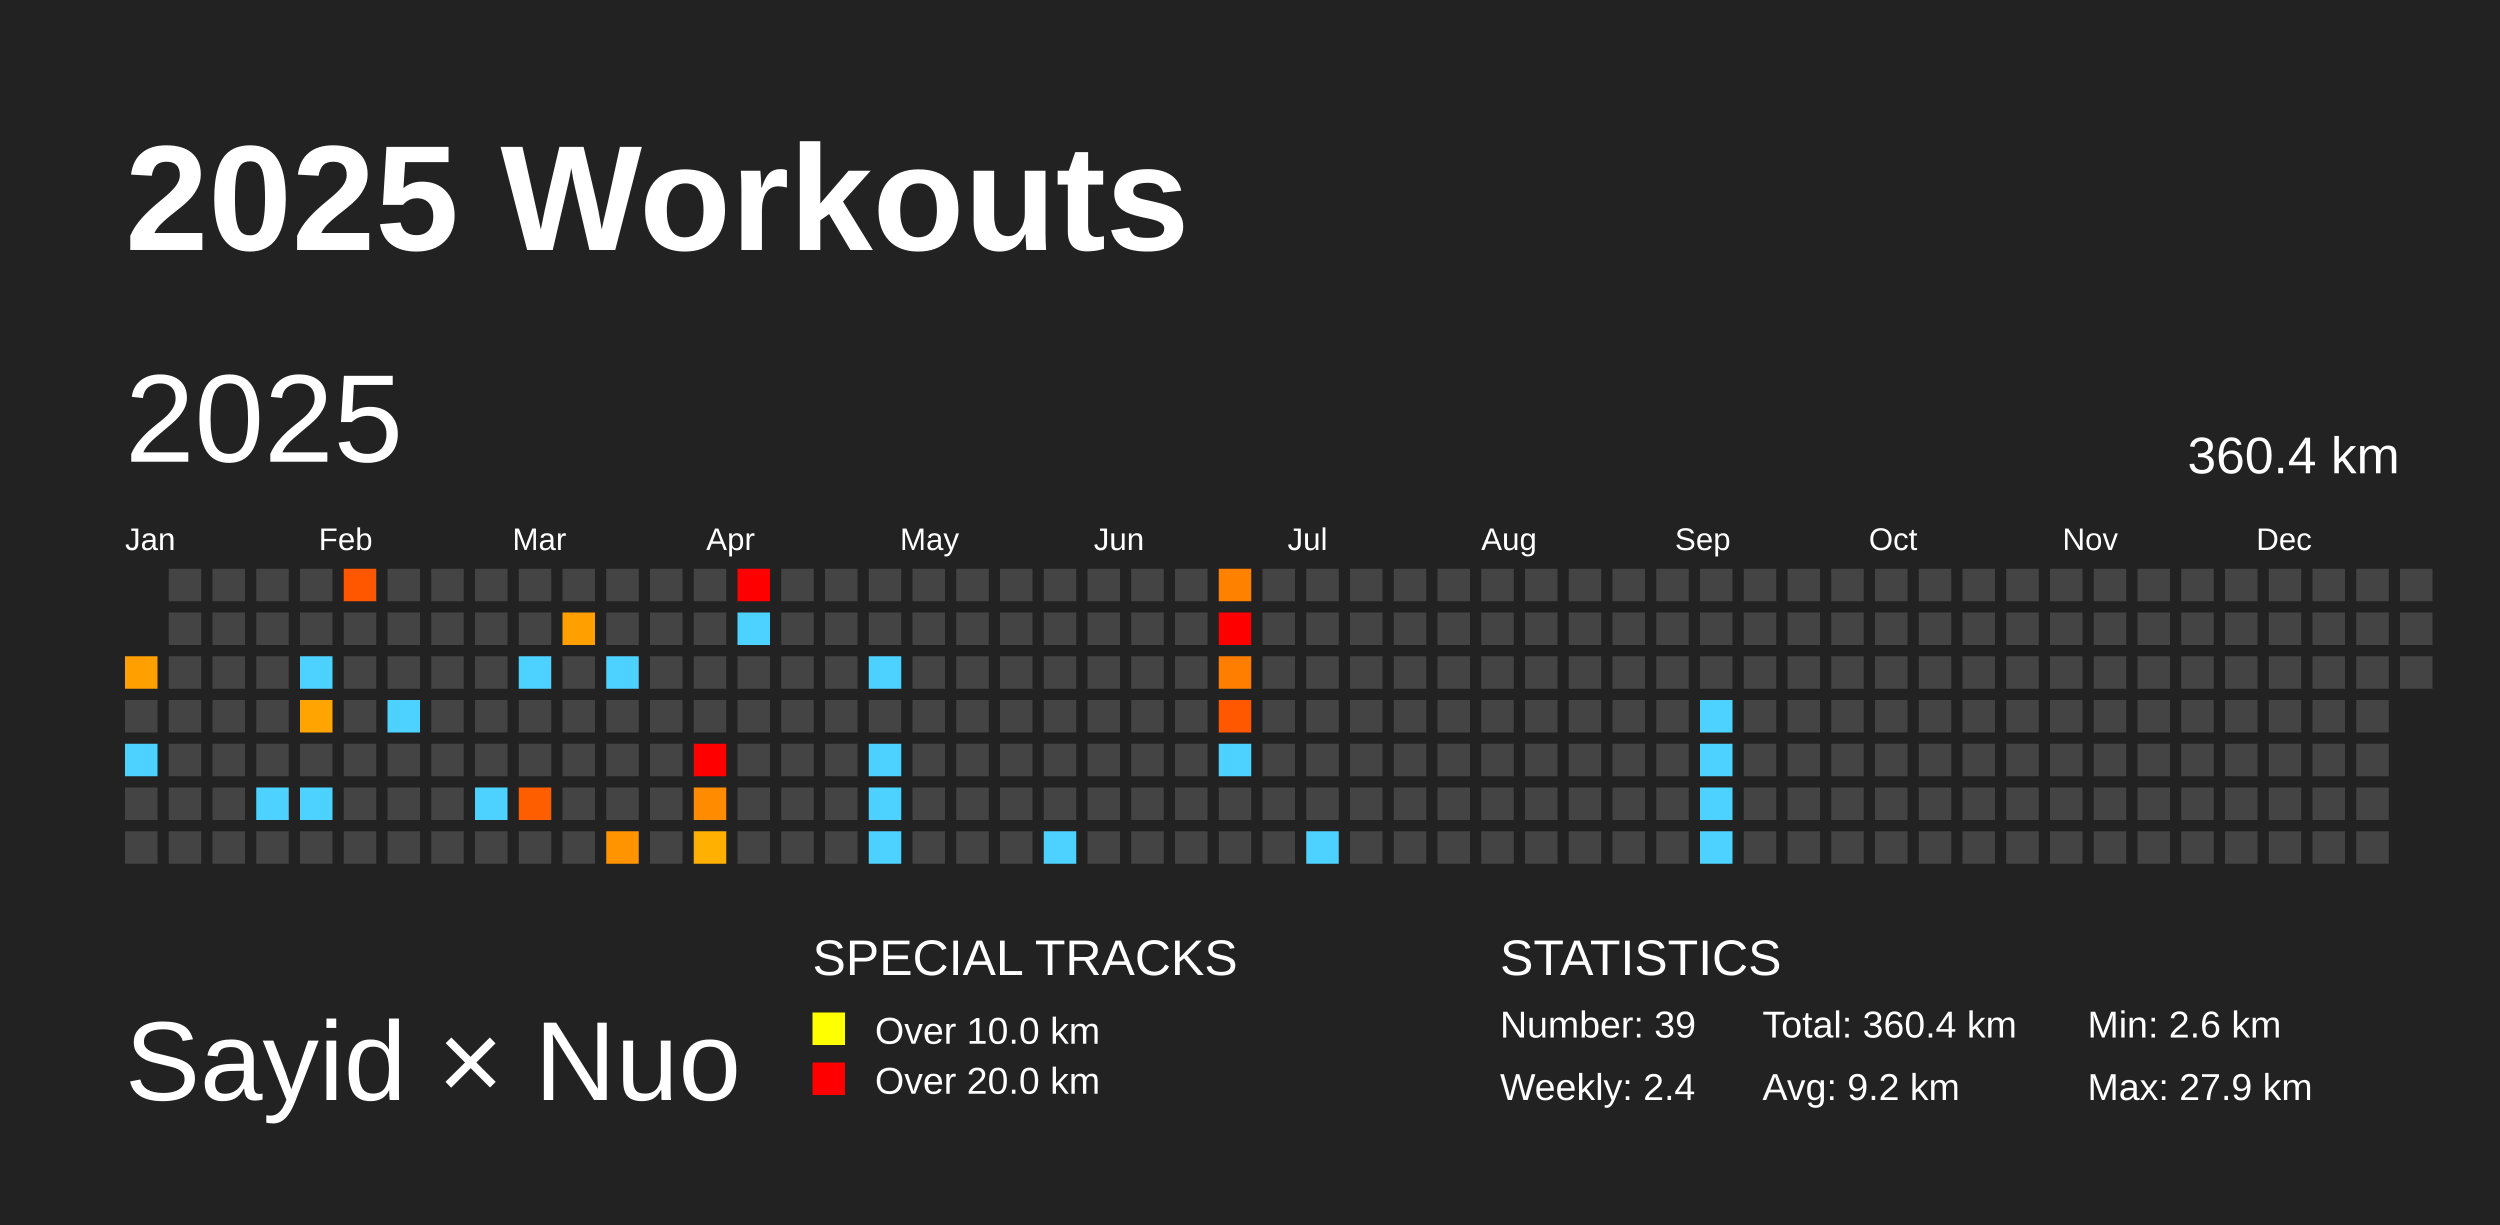
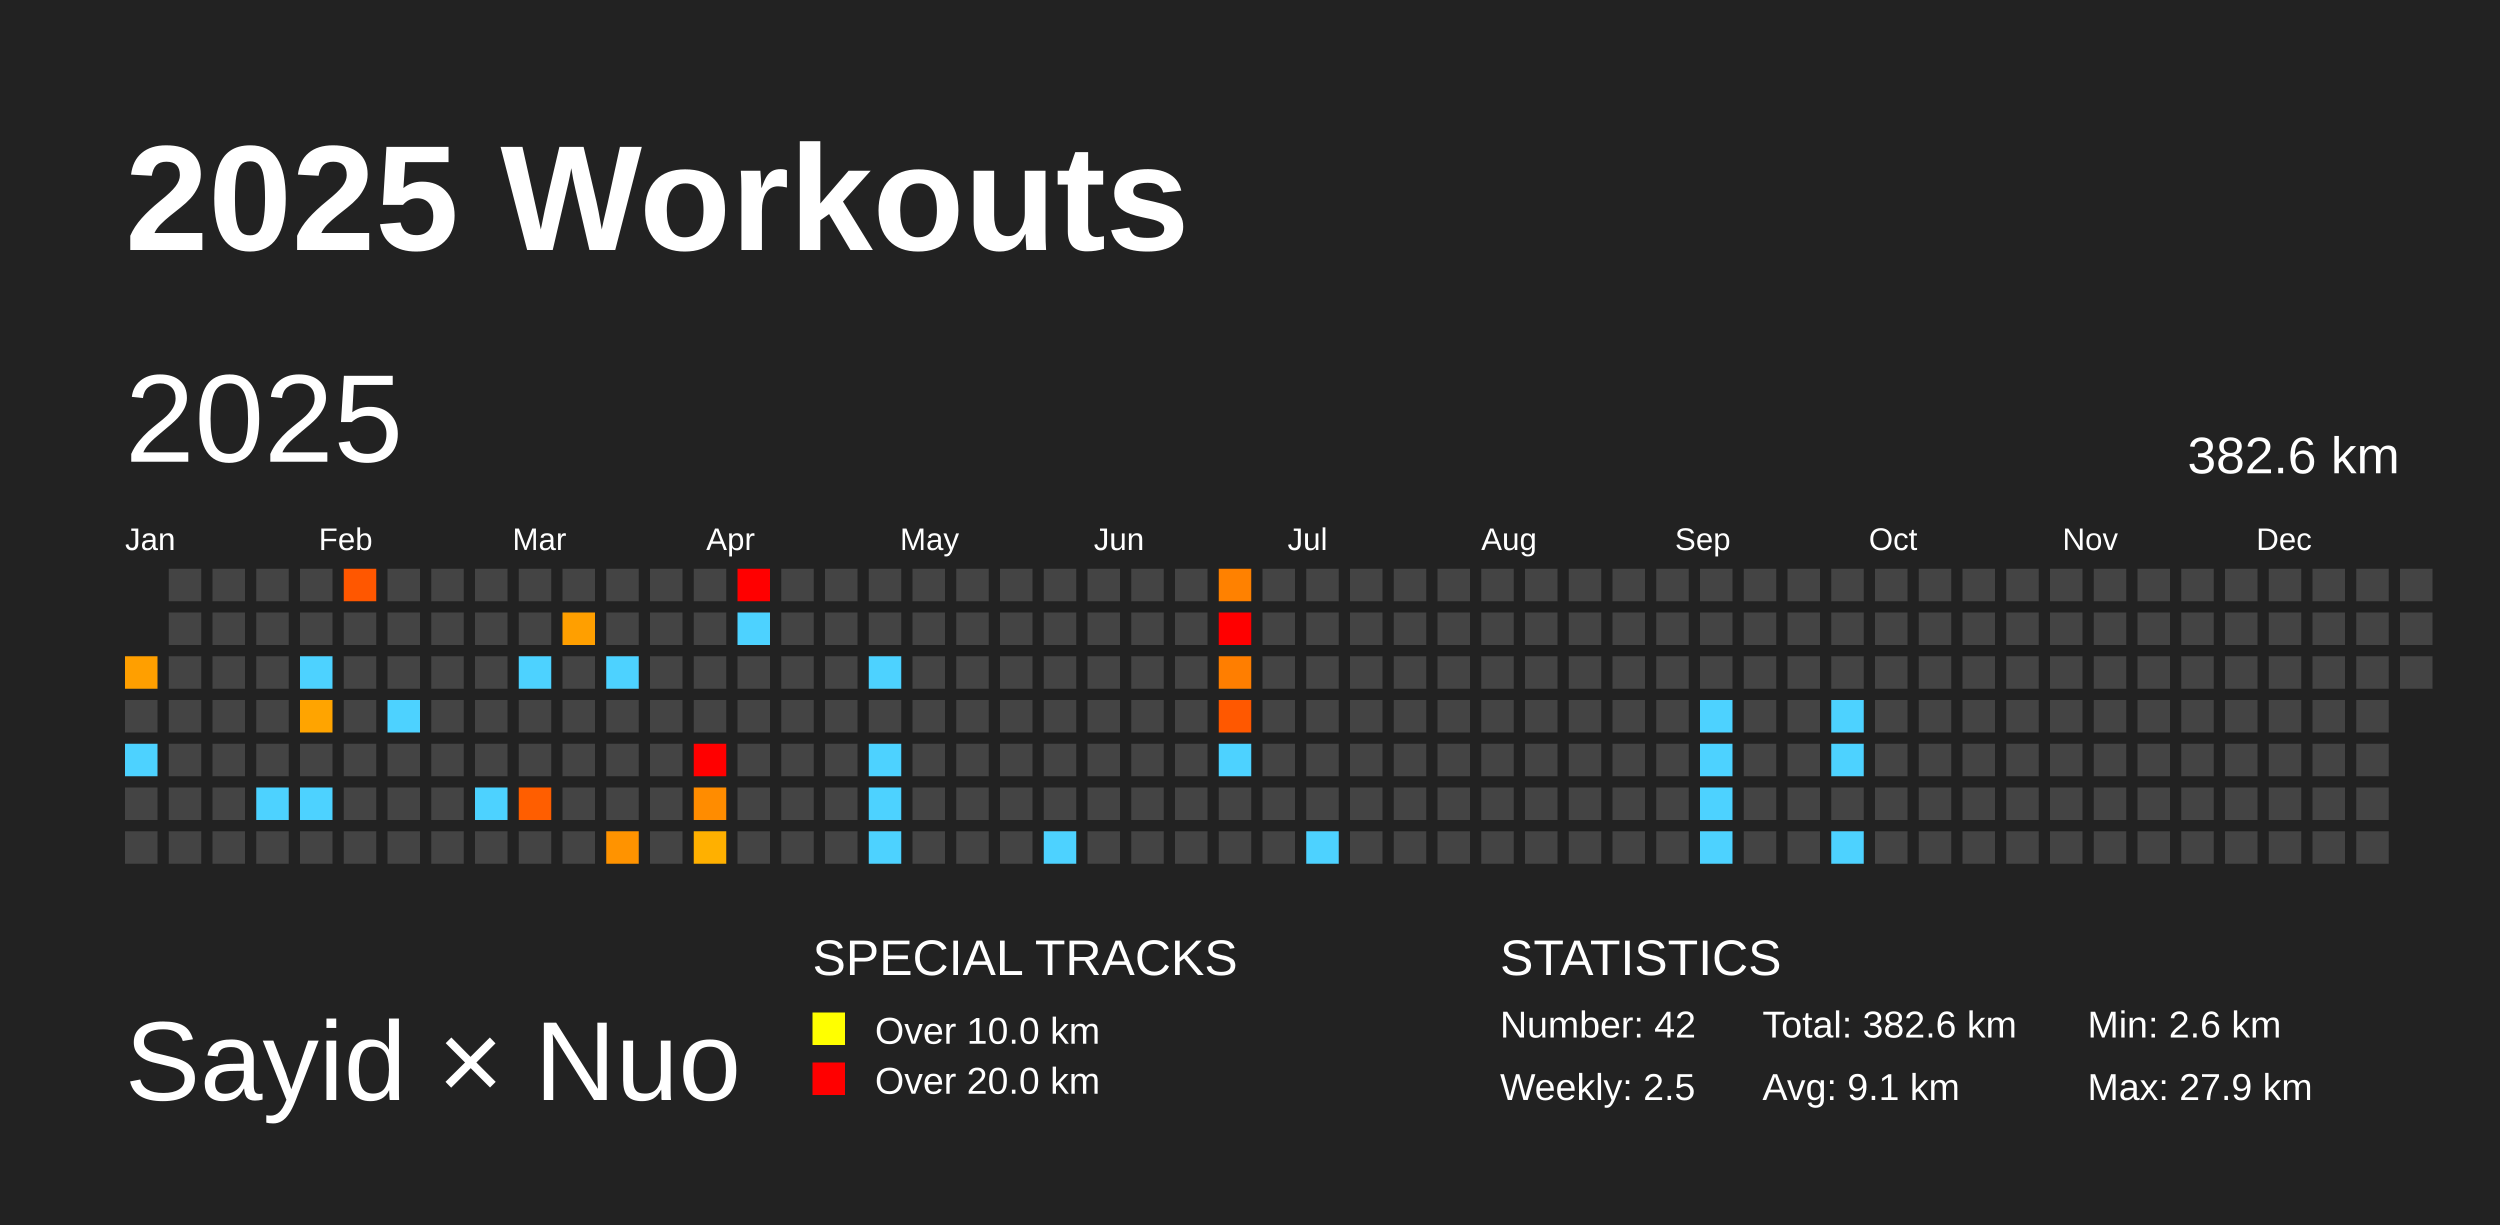
<svg xmlns="http://www.w3.org/2000/svg" baseProfile="full" height="98mm" version="1.1" viewBox="0,0,200,98" width="200mm">
  <defs />
  <rect fill="#222222" height="98" width="200" x="0" y="0" />
  <text fill="#FFFFFF" style="font-size:12px; font-family:Arial; font-weight:bold;" x="10" y="20">2025 Workouts</text>
  <text fill="#FFFFFF" style="font-size:9px; font-family:Arial" x="10" y="88">Sayid × Nuo</text>
  <text fill="#FFFFFF" style="font-size:4px; font-family:Arial" x="65" y="78">SPECIAL TRACKS</text>
  <rect fill="yellow" height="2.6" width="2.6" x="65" y="81" />
  <text fill="#FFFFFF" style="font-size:3px; font-family:Arial" x="70" y="83.5">Over 10.0 km</text>
  <rect fill="red" height="2.6" width="2.6" x="65" y="85" />
  <text fill="#FFFFFF" style="font-size:3px; font-family:Arial" x="70" y="87.5">Over 20.0 km</text>
  <text fill="#FFFFFF" style="font-size:4px; font-family:Arial" x="120" y="78">STATISTICS</text>
-   <text fill="#FFFFFF" style="font-size:3px; font-family:Arial" x="120" y="83">Number: 39</text>
-   <text fill="#FFFFFF" style="font-size:3px; font-family:Arial" x="120" y="88">Weekly: 2.4</text>
-   <text fill="#FFFFFF" style="font-size:3px; font-family:Arial" x="141" y="83">Total: 360.4 km</text>
-   <text fill="#FFFFFF" style="font-size:3px; font-family:Arial" x="141" y="88">Avg: 9.2 km</text>
+   <text fill="#FFFFFF" style="font-size:3px; font-family:Arial" x="120" y="83">Number: 42</text>
+   <text fill="#FFFFFF" style="font-size:3px; font-family:Arial" x="120" y="88">Weekly: 2.5</text>
+   <text fill="#FFFFFF" style="font-size:3px; font-family:Arial" x="141" y="83">Total: 382.6 km</text>
+   <text fill="#FFFFFF" style="font-size:3px; font-family:Arial" x="141" y="88">Avg: 9.1 km</text>
  <text fill="#FFFFFF" style="font-size:3px; font-family:Arial" x="167" y="83">Min: 2.6 km</text>
  <text fill="#FFFFFF" style="font-size:3px; font-family:Arial" x="167" y="88">Max: 27.9 km</text>
  <text dominant-baseline="hanging" fill="#FFFFFF" style="font-size:10.0px; font-family:Arial;" x="10" y="30">2025</text>
-   <text dominant-baseline="hanging" fill="#FFFFFF" style="font-size:4.125px; font-family:Arial;" x="175" y="35">360.4 km</text>
+   <text dominant-baseline="hanging" fill="#FFFFFF" style="font-size:4.125px; font-family:Arial;" x="175" y="35">382.6 km</text>
  <text fill="#FFFFFF" style="font-size:2.5px; font-family:Arial" x="10.0" y="44">Jan</text>
  <text fill="#FFFFFF" style="font-size:2.5px; font-family:Arial" x="25.5" y="44">Feb</text>
  <text fill="#FFFFFF" style="font-size:2.5px; font-family:Arial" x="41.0" y="44">Mar</text>
  <text fill="#FFFFFF" style="font-size:2.5px; font-family:Arial" x="56.5" y="44">Apr</text>
  <text fill="#FFFFFF" style="font-size:2.5px; font-family:Arial" x="72.0" y="44">May</text>
  <text fill="#FFFFFF" style="font-size:2.5px; font-family:Arial" x="87.5" y="44">Jun</text>
  <text fill="#FFFFFF" style="font-size:2.5px; font-family:Arial" x="103.0" y="44">Jul</text>
  <text fill="#FFFFFF" style="font-size:2.5px; font-family:Arial" x="118.5" y="44">Aug</text>
  <text fill="#FFFFFF" style="font-size:2.5px; font-family:Arial" x="134.0" y="44">Sep</text>
  <text fill="#FFFFFF" style="font-size:2.5px; font-family:Arial" x="149.5" y="44">Oct</text>
  <text fill="#FFFFFF" style="font-size:2.5px; font-family:Arial" x="165.0" y="44">Nov</text>
  <text fill="#FFFFFF" style="font-size:2.5px; font-family:Arial" x="180.5" y="44">Dec</text>
  <rect fill="#ff9f00" height="2.6" width="2.6" x="10.0" y="52.5" />
  <rect fill="#444444" height="2.6" width="2.6" x="10.0" y="56.0" />
  <rect fill="#4dd2ff" height="2.6" width="2.6" x="10.0" y="59.5" />
  <rect fill="#444444" height="2.6" width="2.6" x="10.0" y="63.0" />
  <rect fill="#444444" height="2.6" width="2.6" x="10.0" y="66.5" />
  <rect fill="#444444" height="2.6" width="2.6" x="13.5" y="45.5" />
  <rect fill="#444444" height="2.6" width="2.6" x="13.5" y="49.0" />
  <rect fill="#444444" height="2.6" width="2.6" x="13.5" y="52.5" />
  <rect fill="#444444" height="2.6" width="2.6" x="13.5" y="56.0" />
  <rect fill="#444444" height="2.6" width="2.6" x="13.5" y="59.5" />
  <rect fill="#444444" height="2.6" width="2.6" x="13.5" y="63.0" />
  <rect fill="#444444" height="2.6" width="2.6" x="13.5" y="66.5" />
  <rect fill="#444444" height="2.6" width="2.6" x="17.0" y="45.5" />
  <rect fill="#444444" height="2.6" width="2.6" x="17.0" y="49.0" />
  <rect fill="#444444" height="2.6" width="2.6" x="17.0" y="52.5" />
  <rect fill="#444444" height="2.6" width="2.6" x="17.0" y="56.0" />
  <rect fill="#444444" height="2.6" width="2.6" x="17.0" y="59.5" />
  <rect fill="#444444" height="2.6" width="2.6" x="17.0" y="63.0" />
  <rect fill="#444444" height="2.6" width="2.6" x="17.0" y="66.5" />
  <rect fill="#444444" height="2.6" width="2.6" x="20.5" y="45.5" />
  <rect fill="#444444" height="2.6" width="2.6" x="20.5" y="49.0" />
  <rect fill="#444444" height="2.6" width="2.6" x="20.5" y="52.5" />
  <rect fill="#444444" height="2.6" width="2.6" x="20.5" y="56.0" />
  <rect fill="#444444" height="2.6" width="2.6" x="20.5" y="59.5" />
  <rect fill="#4dd2ff" height="2.6" width="2.6" x="20.5" y="63.0" />
  <rect fill="#444444" height="2.6" width="2.6" x="20.5" y="66.5" />
  <rect fill="#444444" height="2.6" width="2.6" x="24.0" y="45.5" />
  <rect fill="#444444" height="2.6" width="2.6" x="24.0" y="49.0" />
  <rect fill="#4dd2ff" height="2.6" width="2.6" x="24.0" y="52.5" />
  <rect fill="#ffa400" height="2.6" width="2.6" x="24.0" y="56.0" />
  <rect fill="#444444" height="2.6" width="2.6" x="24.0" y="59.5" />
  <rect fill="#4dd2ff" height="2.6" width="2.6" x="24.0" y="63.0" />
  <rect fill="#444444" height="2.6" width="2.6" x="24.0" y="66.5" />
  <rect fill="#ff5700" height="2.6" width="2.6" x="27.5" y="45.5" />
  <rect fill="#444444" height="2.6" width="2.6" x="27.5" y="49.0" />
  <rect fill="#444444" height="2.6" width="2.6" x="27.5" y="52.5" />
  <rect fill="#444444" height="2.6" width="2.6" x="27.5" y="56.0" />
  <rect fill="#444444" height="2.6" width="2.6" x="27.5" y="59.5" />
  <rect fill="#444444" height="2.6" width="2.6" x="27.5" y="63.0" />
  <rect fill="#444444" height="2.6" width="2.6" x="27.5" y="66.5" />
  <rect fill="#444444" height="2.6" width="2.6" x="31.0" y="45.5" />
  <rect fill="#444444" height="2.6" width="2.6" x="31.0" y="49.0" />
  <rect fill="#444444" height="2.6" width="2.6" x="31.0" y="52.5" />
  <rect fill="#4dd2ff" height="2.6" width="2.6" x="31.0" y="56.0" />
  <rect fill="#444444" height="2.6" width="2.6" x="31.0" y="59.5" />
  <rect fill="#444444" height="2.6" width="2.6" x="31.0" y="63.0" />
  <rect fill="#444444" height="2.6" width="2.6" x="31.0" y="66.5" />
  <rect fill="#444444" height="2.6" width="2.6" x="34.5" y="45.5" />
  <rect fill="#444444" height="2.6" width="2.6" x="34.5" y="49.0" />
  <rect fill="#444444" height="2.6" width="2.6" x="34.5" y="52.5" />
  <rect fill="#444444" height="2.6" width="2.6" x="34.5" y="56.0" />
  <rect fill="#444444" height="2.6" width="2.6" x="34.5" y="59.5" />
  <rect fill="#444444" height="2.6" width="2.6" x="34.5" y="63.0" />
  <rect fill="#444444" height="2.6" width="2.6" x="34.5" y="66.5" />
  <rect fill="#444444" height="2.6" width="2.6" x="38.0" y="45.5" />
  <rect fill="#444444" height="2.6" width="2.6" x="38.0" y="49.0" />
  <rect fill="#444444" height="2.6" width="2.6" x="38.0" y="52.5" />
  <rect fill="#444444" height="2.6" width="2.6" x="38.0" y="56.0" />
  <rect fill="#444444" height="2.6" width="2.6" x="38.0" y="59.5" />
  <rect fill="#4dd2ff" height="2.6" width="2.6" x="38.0" y="63.0" />
  <rect fill="#444444" height="2.6" width="2.6" x="38.0" y="66.5" />
  <rect fill="#444444" height="2.6" width="2.6" x="41.5" y="45.5" />
  <rect fill="#444444" height="2.6" width="2.6" x="41.5" y="49.0" />
  <rect fill="#4dd2ff" height="2.6" width="2.6" x="41.5" y="52.5" />
  <rect fill="#444444" height="2.6" width="2.6" x="41.5" y="56.0" />
  <rect fill="#444444" height="2.6" width="2.6" x="41.5" y="59.5" />
  <rect fill="#ff5e00" height="2.6" width="2.6" x="41.5" y="63.0" />
  <rect fill="#444444" height="2.6" width="2.6" x="41.5" y="66.5" />
  <rect fill="#444444" height="2.6" width="2.6" x="45.0" y="45.5" />
  <rect fill="#ff9f00" height="2.6" width="2.6" x="45.0" y="49.0" />
  <rect fill="#444444" height="2.6" width="2.6" x="45.0" y="52.5" />
  <rect fill="#444444" height="2.6" width="2.6" x="45.0" y="56.0" />
  <rect fill="#444444" height="2.6" width="2.6" x="45.0" y="59.5" />
  <rect fill="#444444" height="2.6" width="2.6" x="45.0" y="63.0" />
  <rect fill="#444444" height="2.6" width="2.6" x="45.0" y="66.5" />
  <rect fill="#444444" height="2.6" width="2.6" x="48.5" y="45.5" />
  <rect fill="#444444" height="2.6" width="2.6" x="48.5" y="49.0" />
  <rect fill="#4dd2ff" height="2.6" width="2.6" x="48.5" y="52.5" />
  <rect fill="#444444" height="2.6" width="2.6" x="48.5" y="56.0" />
  <rect fill="#444444" height="2.6" width="2.6" x="48.5" y="59.5" />
  <rect fill="#444444" height="2.6" width="2.6" x="48.5" y="63.0" />
  <rect fill="#ff9300" height="2.6" width="2.6" x="48.5" y="66.5" />
  <rect fill="#444444" height="2.6" width="2.6" x="52.0" y="45.5" />
  <rect fill="#444444" height="2.6" width="2.6" x="52.0" y="49.0" />
  <rect fill="#444444" height="2.6" width="2.6" x="52.0" y="52.5" />
  <rect fill="#444444" height="2.6" width="2.6" x="52.0" y="56.0" />
  <rect fill="#444444" height="2.6" width="2.6" x="52.0" y="59.5" />
  <rect fill="#444444" height="2.6" width="2.6" x="52.0" y="63.0" />
  <rect fill="#444444" height="2.6" width="2.6" x="52.0" y="66.5" />
  <rect fill="#444444" height="2.6" width="2.6" x="55.5" y="45.5" />
  <rect fill="#444444" height="2.6" width="2.6" x="55.5" y="49.0" />
  <rect fill="#444444" height="2.6" width="2.6" x="55.5" y="52.5" />
  <rect fill="#444444" height="2.6" width="2.6" x="55.5" y="56.0" />
  <rect fill="red" height="2.6" width="2.6" x="55.5" y="59.5" />
  <rect fill="#ff8c00" height="2.6" width="2.6" x="55.5" y="63.0" />
  <rect fill="#ffb000" height="2.6" width="2.6" x="55.5" y="66.5" />
  <rect fill="red" height="2.6" width="2.6" x="59.0" y="45.5" />
  <rect fill="#4dd2ff" height="2.6" width="2.6" x="59.0" y="49.0" />
  <rect fill="#444444" height="2.6" width="2.6" x="59.0" y="52.5" />
  <rect fill="#444444" height="2.6" width="2.6" x="59.0" y="56.0" />
  <rect fill="#444444" height="2.6" width="2.6" x="59.0" y="59.5" />
  <rect fill="#444444" height="2.6" width="2.6" x="59.0" y="63.0" />
  <rect fill="#444444" height="2.6" width="2.6" x="59.0" y="66.5" />
  <rect fill="#444444" height="2.6" width="2.6" x="62.5" y="45.5" />
  <rect fill="#444444" height="2.6" width="2.6" x="62.5" y="49.0" />
  <rect fill="#444444" height="2.6" width="2.6" x="62.5" y="52.5" />
  <rect fill="#444444" height="2.6" width="2.6" x="62.5" y="56.0" />
  <rect fill="#444444" height="2.6" width="2.6" x="62.5" y="59.5" />
  <rect fill="#444444" height="2.6" width="2.6" x="62.5" y="63.0" />
  <rect fill="#444444" height="2.6" width="2.6" x="62.5" y="66.5" />
  <rect fill="#444444" height="2.6" width="2.6" x="66.0" y="45.5" />
  <rect fill="#444444" height="2.6" width="2.6" x="66.0" y="49.0" />
  <rect fill="#444444" height="2.6" width="2.6" x="66.0" y="52.5" />
  <rect fill="#444444" height="2.6" width="2.6" x="66.0" y="56.0" />
  <rect fill="#444444" height="2.6" width="2.6" x="66.0" y="59.5" />
  <rect fill="#444444" height="2.6" width="2.6" x="66.0" y="63.0" />
  <rect fill="#444444" height="2.6" width="2.6" x="66.0" y="66.5" />
  <rect fill="#444444" height="2.6" width="2.6" x="69.5" y="45.5" />
  <rect fill="#444444" height="2.6" width="2.6" x="69.5" y="49.0" />
  <rect fill="#4dd2ff" height="2.6" width="2.6" x="69.5" y="52.5" />
  <rect fill="#444444" height="2.6" width="2.6" x="69.5" y="56.0" />
  <rect fill="#4dd2ff" height="2.6" width="2.6" x="69.5" y="59.5" />
  <rect fill="#4dd2ff" height="2.6" width="2.6" x="69.5" y="63.0" />
  <rect fill="#4dd2ff" height="2.6" width="2.6" x="69.5" y="66.5" />
  <rect fill="#444444" height="2.6" width="2.6" x="73.0" y="45.5" />
  <rect fill="#444444" height="2.6" width="2.6" x="73.0" y="49.0" />
  <rect fill="#444444" height="2.6" width="2.6" x="73.0" y="52.5" />
  <rect fill="#444444" height="2.6" width="2.6" x="73.0" y="56.0" />
  <rect fill="#444444" height="2.6" width="2.6" x="73.0" y="59.5" />
  <rect fill="#444444" height="2.6" width="2.6" x="73.0" y="63.0" />
  <rect fill="#444444" height="2.6" width="2.6" x="73.0" y="66.5" />
  <rect fill="#444444" height="2.6" width="2.6" x="76.5" y="45.5" />
  <rect fill="#444444" height="2.6" width="2.6" x="76.5" y="49.0" />
  <rect fill="#444444" height="2.6" width="2.6" x="76.5" y="52.5" />
  <rect fill="#444444" height="2.6" width="2.6" x="76.5" y="56.0" />
  <rect fill="#444444" height="2.6" width="2.6" x="76.5" y="59.5" />
  <rect fill="#444444" height="2.6" width="2.6" x="76.5" y="63.0" />
  <rect fill="#444444" height="2.6" width="2.6" x="76.5" y="66.5" />
  <rect fill="#444444" height="2.6" width="2.6" x="80.0" y="45.5" />
  <rect fill="#444444" height="2.6" width="2.6" x="80.0" y="49.0" />
  <rect fill="#444444" height="2.6" width="2.6" x="80.0" y="52.5" />
  <rect fill="#444444" height="2.6" width="2.6" x="80.0" y="56.0" />
  <rect fill="#444444" height="2.6" width="2.6" x="80.0" y="59.5" />
  <rect fill="#444444" height="2.6" width="2.6" x="80.0" y="63.0" />
  <rect fill="#444444" height="2.6" width="2.6" x="80.0" y="66.5" />
  <rect fill="#444444" height="2.6" width="2.6" x="83.5" y="45.5" />
  <rect fill="#444444" height="2.6" width="2.6" x="83.5" y="49.0" />
  <rect fill="#444444" height="2.6" width="2.6" x="83.5" y="52.5" />
  <rect fill="#444444" height="2.6" width="2.6" x="83.5" y="56.0" />
  <rect fill="#444444" height="2.6" width="2.6" x="83.5" y="59.5" />
  <rect fill="#444444" height="2.6" width="2.6" x="83.5" y="63.0" />
  <rect fill="#4dd2ff" height="2.6" width="2.6" x="83.5" y="66.5" />
  <rect fill="#444444" height="2.6" width="2.6" x="87.0" y="45.5" />
  <rect fill="#444444" height="2.6" width="2.6" x="87.0" y="49.0" />
  <rect fill="#444444" height="2.6" width="2.6" x="87.0" y="52.5" />
  <rect fill="#444444" height="2.6" width="2.6" x="87.0" y="56.0" />
  <rect fill="#444444" height="2.6" width="2.6" x="87.0" y="59.5" />
  <rect fill="#444444" height="2.6" width="2.6" x="87.0" y="63.0" />
  <rect fill="#444444" height="2.6" width="2.6" x="87.0" y="66.5" />
  <rect fill="#444444" height="2.6" width="2.6" x="90.5" y="45.5" />
  <rect fill="#444444" height="2.6" width="2.6" x="90.5" y="49.0" />
  <rect fill="#444444" height="2.6" width="2.6" x="90.5" y="52.5" />
  <rect fill="#444444" height="2.6" width="2.6" x="90.5" y="56.0" />
  <rect fill="#444444" height="2.6" width="2.6" x="90.5" y="59.5" />
  <rect fill="#444444" height="2.6" width="2.6" x="90.5" y="63.0" />
  <rect fill="#444444" height="2.6" width="2.6" x="90.5" y="66.5" />
  <rect fill="#444444" height="2.6" width="2.6" x="94.0" y="45.5" />
  <rect fill="#444444" height="2.6" width="2.6" x="94.0" y="49.0" />
  <rect fill="#444444" height="2.6" width="2.6" x="94.0" y="52.5" />
  <rect fill="#444444" height="2.6" width="2.6" x="94.0" y="56.0" />
  <rect fill="#444444" height="2.6" width="2.6" x="94.0" y="59.5" />
  <rect fill="#444444" height="2.6" width="2.6" x="94.0" y="63.0" />
  <rect fill="#444444" height="2.6" width="2.6" x="94.0" y="66.5" />
  <rect fill="#ff8100" height="2.6" width="2.6" x="97.5" y="45.5" />
  <rect fill="red" height="2.6" width="2.6" x="97.5" y="49.0" />
  <rect fill="#ff7e00" height="2.6" width="2.6" x="97.5" y="52.5" />
  <rect fill="#ff5800" height="2.6" width="2.6" x="97.5" y="56.0" />
  <rect fill="#4dd2ff" height="2.6" width="2.6" x="97.5" y="59.5" />
  <rect fill="#444444" height="2.6" width="2.6" x="97.5" y="63.0" />
  <rect fill="#444444" height="2.6" width="2.6" x="97.5" y="66.5" />
  <rect fill="#444444" height="2.6" width="2.6" x="101.0" y="45.5" />
  <rect fill="#444444" height="2.6" width="2.6" x="101.0" y="49.0" />
  <rect fill="#444444" height="2.6" width="2.6" x="101.0" y="52.5" />
  <rect fill="#444444" height="2.6" width="2.6" x="101.0" y="56.0" />
  <rect fill="#444444" height="2.6" width="2.6" x="101.0" y="59.5" />
  <rect fill="#444444" height="2.6" width="2.6" x="101.0" y="63.0" />
  <rect fill="#444444" height="2.6" width="2.6" x="101.0" y="66.5" />
  <rect fill="#444444" height="2.6" width="2.6" x="104.5" y="45.5" />
  <rect fill="#444444" height="2.6" width="2.6" x="104.5" y="49.0" />
  <rect fill="#444444" height="2.6" width="2.6" x="104.5" y="52.5" />
  <rect fill="#444444" height="2.6" width="2.6" x="104.5" y="56.0" />
  <rect fill="#444444" height="2.6" width="2.6" x="104.5" y="59.5" />
  <rect fill="#444444" height="2.6" width="2.6" x="104.5" y="63.0" />
  <rect fill="#4dd2ff" height="2.6" width="2.6" x="104.5" y="66.5" />
  <rect fill="#444444" height="2.6" width="2.6" x="108.0" y="45.5" />
  <rect fill="#444444" height="2.6" width="2.6" x="108.0" y="49.0" />
  <rect fill="#444444" height="2.6" width="2.6" x="108.0" y="52.5" />
  <rect fill="#444444" height="2.6" width="2.6" x="108.0" y="56.0" />
  <rect fill="#444444" height="2.6" width="2.6" x="108.0" y="59.5" />
  <rect fill="#444444" height="2.6" width="2.6" x="108.0" y="63.0" />
  <rect fill="#444444" height="2.6" width="2.6" x="108.0" y="66.5" />
  <rect fill="#444444" height="2.6" width="2.6" x="111.5" y="45.5" />
  <rect fill="#444444" height="2.6" width="2.6" x="111.5" y="49.0" />
  <rect fill="#444444" height="2.6" width="2.6" x="111.5" y="52.5" />
  <rect fill="#444444" height="2.6" width="2.6" x="111.5" y="56.0" />
  <rect fill="#444444" height="2.6" width="2.6" x="111.5" y="59.5" />
  <rect fill="#444444" height="2.6" width="2.6" x="111.5" y="63.0" />
  <rect fill="#444444" height="2.6" width="2.6" x="111.5" y="66.5" />
  <rect fill="#444444" height="2.6" width="2.6" x="115.0" y="45.5" />
  <rect fill="#444444" height="2.6" width="2.6" x="115.0" y="49.0" />
  <rect fill="#444444" height="2.6" width="2.6" x="115.0" y="52.5" />
  <rect fill="#444444" height="2.6" width="2.6" x="115.0" y="56.0" />
  <rect fill="#444444" height="2.6" width="2.6" x="115.0" y="59.5" />
  <rect fill="#444444" height="2.6" width="2.6" x="115.0" y="63.0" />
  <rect fill="#444444" height="2.6" width="2.6" x="115.0" y="66.5" />
  <rect fill="#444444" height="2.6" width="2.6" x="118.5" y="45.5" />
  <rect fill="#444444" height="2.6" width="2.6" x="118.5" y="49.0" />
  <rect fill="#444444" height="2.6" width="2.6" x="118.5" y="52.5" />
  <rect fill="#444444" height="2.6" width="2.6" x="118.5" y="56.0" />
  <rect fill="#444444" height="2.6" width="2.6" x="118.5" y="59.5" />
  <rect fill="#444444" height="2.6" width="2.6" x="118.5" y="63.0" />
  <rect fill="#444444" height="2.6" width="2.6" x="118.5" y="66.5" />
  <rect fill="#444444" height="2.6" width="2.6" x="122.0" y="45.5" />
  <rect fill="#444444" height="2.6" width="2.6" x="122.0" y="49.0" />
  <rect fill="#444444" height="2.6" width="2.6" x="122.0" y="52.5" />
  <rect fill="#444444" height="2.6" width="2.6" x="122.0" y="56.0" />
  <rect fill="#444444" height="2.6" width="2.6" x="122.0" y="59.5" />
  <rect fill="#444444" height="2.6" width="2.6" x="122.0" y="63.0" />
  <rect fill="#444444" height="2.6" width="2.6" x="122.0" y="66.5" />
  <rect fill="#444444" height="2.6" width="2.6" x="125.5" y="45.5" />
  <rect fill="#444444" height="2.6" width="2.6" x="125.5" y="49.0" />
  <rect fill="#444444" height="2.6" width="2.6" x="125.5" y="52.5" />
  <rect fill="#444444" height="2.6" width="2.6" x="125.5" y="56.0" />
  <rect fill="#444444" height="2.6" width="2.6" x="125.5" y="59.5" />
  <rect fill="#444444" height="2.6" width="2.6" x="125.5" y="63.0" />
  <rect fill="#444444" height="2.6" width="2.6" x="125.5" y="66.5" />
  <rect fill="#444444" height="2.6" width="2.6" x="129.0" y="45.5" />
  <rect fill="#444444" height="2.6" width="2.6" x="129.0" y="49.0" />
  <rect fill="#444444" height="2.6" width="2.6" x="129.0" y="52.5" />
  <rect fill="#444444" height="2.6" width="2.6" x="129.0" y="56.0" />
  <rect fill="#444444" height="2.6" width="2.6" x="129.0" y="59.5" />
  <rect fill="#444444" height="2.6" width="2.6" x="129.0" y="63.0" />
  <rect fill="#444444" height="2.6" width="2.6" x="129.0" y="66.5" />
  <rect fill="#444444" height="2.6" width="2.6" x="132.5" y="45.5" />
  <rect fill="#444444" height="2.6" width="2.6" x="132.5" y="49.0" />
  <rect fill="#444444" height="2.6" width="2.6" x="132.5" y="52.5" />
  <rect fill="#444444" height="2.6" width="2.6" x="132.5" y="56.0" />
  <rect fill="#444444" height="2.6" width="2.6" x="132.5" y="59.5" />
  <rect fill="#444444" height="2.6" width="2.6" x="132.5" y="63.0" />
  <rect fill="#444444" height="2.6" width="2.6" x="132.5" y="66.5" />
  <rect fill="#444444" height="2.6" width="2.6" x="136.0" y="45.5" />
  <rect fill="#444444" height="2.6" width="2.6" x="136.0" y="49.0" />
  <rect fill="#444444" height="2.6" width="2.6" x="136.0" y="52.5" />
  <rect fill="#4dd2ff" height="2.6" width="2.6" x="136.0" y="56.0" />
  <rect fill="#4dd2ff" height="2.6" width="2.6" x="136.0" y="59.5" />
  <rect fill="#4dd2ff" height="2.6" width="2.6" x="136.0" y="63.0" />
  <rect fill="#4dd2ff" height="2.6" width="2.6" x="136.0" y="66.5" />
  <rect fill="#444444" height="2.6" width="2.6" x="139.5" y="45.5" />
  <rect fill="#444444" height="2.6" width="2.6" x="139.5" y="49.0" />
  <rect fill="#444444" height="2.6" width="2.6" x="139.5" y="52.5" />
  <rect fill="#444444" height="2.6" width="2.6" x="139.5" y="56.0" />
  <rect fill="#444444" height="2.6" width="2.6" x="139.5" y="59.5" />
  <rect fill="#444444" height="2.6" width="2.6" x="139.5" y="63.0" />
  <rect fill="#444444" height="2.6" width="2.6" x="139.5" y="66.5" />
  <rect fill="#444444" height="2.6" width="2.6" x="143.0" y="45.5" />
  <rect fill="#444444" height="2.6" width="2.6" x="143.0" y="49.0" />
  <rect fill="#444444" height="2.6" width="2.6" x="143.0" y="52.5" />
  <rect fill="#444444" height="2.6" width="2.6" x="143.0" y="56.0" />
  <rect fill="#444444" height="2.6" width="2.6" x="143.0" y="59.5" />
  <rect fill="#444444" height="2.6" width="2.6" x="143.0" y="63.0" />
  <rect fill="#444444" height="2.6" width="2.6" x="143.0" y="66.5" />
  <rect fill="#444444" height="2.6" width="2.6" x="146.5" y="45.5" />
  <rect fill="#444444" height="2.6" width="2.6" x="146.5" y="49.0" />
  <rect fill="#444444" height="2.6" width="2.6" x="146.5" y="52.5" />
-   <rect fill="#444444" height="2.6" width="2.6" x="146.5" y="56.0" />
-   <rect fill="#444444" height="2.6" width="2.6" x="146.5" y="59.5" />
+   <rect fill="#4dd2ff" height="2.6" width="2.6" x="146.5" y="56.0" />
+   <rect fill="#4dd2ff" height="2.6" width="2.6" x="146.5" y="59.5" />
  <rect fill="#444444" height="2.6" width="2.6" x="146.5" y="63.0" />
-   <rect fill="#444444" height="2.6" width="2.6" x="146.5" y="66.5" />
+   <rect fill="#4dd2ff" height="2.6" width="2.6" x="146.5" y="66.5" />
  <rect fill="#444444" height="2.6" width="2.6" x="150.0" y="45.5" />
  <rect fill="#444444" height="2.6" width="2.6" x="150.0" y="49.0" />
  <rect fill="#444444" height="2.6" width="2.6" x="150.0" y="52.5" />
  <rect fill="#444444" height="2.6" width="2.6" x="150.0" y="56.0" />
  <rect fill="#444444" height="2.6" width="2.6" x="150.0" y="59.5" />
  <rect fill="#444444" height="2.6" width="2.6" x="150.0" y="63.0" />
  <rect fill="#444444" height="2.6" width="2.6" x="150.0" y="66.5" />
  <rect fill="#444444" height="2.6" width="2.6" x="153.5" y="45.5" />
  <rect fill="#444444" height="2.6" width="2.6" x="153.5" y="49.0" />
  <rect fill="#444444" height="2.6" width="2.6" x="153.5" y="52.5" />
  <rect fill="#444444" height="2.6" width="2.6" x="153.5" y="56.0" />
  <rect fill="#444444" height="2.6" width="2.6" x="153.5" y="59.5" />
  <rect fill="#444444" height="2.6" width="2.6" x="153.5" y="63.0" />
  <rect fill="#444444" height="2.6" width="2.6" x="153.5" y="66.5" />
  <rect fill="#444444" height="2.6" width="2.6" x="157.0" y="45.5" />
  <rect fill="#444444" height="2.6" width="2.6" x="157.0" y="49.0" />
  <rect fill="#444444" height="2.6" width="2.6" x="157.0" y="52.5" />
  <rect fill="#444444" height="2.6" width="2.6" x="157.0" y="56.0" />
  <rect fill="#444444" height="2.6" width="2.6" x="157.0" y="59.5" />
  <rect fill="#444444" height="2.6" width="2.6" x="157.0" y="63.0" />
  <rect fill="#444444" height="2.6" width="2.6" x="157.0" y="66.5" />
  <rect fill="#444444" height="2.6" width="2.6" x="160.5" y="45.5" />
  <rect fill="#444444" height="2.6" width="2.6" x="160.5" y="49.0" />
  <rect fill="#444444" height="2.6" width="2.6" x="160.5" y="52.5" />
  <rect fill="#444444" height="2.6" width="2.6" x="160.5" y="56.0" />
  <rect fill="#444444" height="2.6" width="2.6" x="160.5" y="59.5" />
  <rect fill="#444444" height="2.6" width="2.6" x="160.5" y="63.0" />
  <rect fill="#444444" height="2.6" width="2.6" x="160.5" y="66.5" />
  <rect fill="#444444" height="2.6" width="2.6" x="164.0" y="45.5" />
  <rect fill="#444444" height="2.6" width="2.6" x="164.0" y="49.0" />
  <rect fill="#444444" height="2.6" width="2.6" x="164.0" y="52.5" />
  <rect fill="#444444" height="2.6" width="2.6" x="164.0" y="56.0" />
  <rect fill="#444444" height="2.6" width="2.6" x="164.0" y="59.5" />
  <rect fill="#444444" height="2.6" width="2.6" x="164.0" y="63.0" />
  <rect fill="#444444" height="2.6" width="2.6" x="164.0" y="66.5" />
  <rect fill="#444444" height="2.6" width="2.6" x="167.5" y="45.5" />
  <rect fill="#444444" height="2.6" width="2.6" x="167.5" y="49.0" />
  <rect fill="#444444" height="2.6" width="2.6" x="167.5" y="52.5" />
  <rect fill="#444444" height="2.6" width="2.6" x="167.5" y="56.0" />
  <rect fill="#444444" height="2.6" width="2.6" x="167.5" y="59.5" />
  <rect fill="#444444" height="2.6" width="2.6" x="167.5" y="63.0" />
  <rect fill="#444444" height="2.6" width="2.6" x="167.5" y="66.5" />
  <rect fill="#444444" height="2.6" width="2.6" x="171.0" y="45.5" />
  <rect fill="#444444" height="2.6" width="2.6" x="171.0" y="49.0" />
  <rect fill="#444444" height="2.6" width="2.6" x="171.0" y="52.5" />
  <rect fill="#444444" height="2.6" width="2.6" x="171.0" y="56.0" />
  <rect fill="#444444" height="2.6" width="2.6" x="171.0" y="59.5" />
  <rect fill="#444444" height="2.6" width="2.6" x="171.0" y="63.0" />
  <rect fill="#444444" height="2.6" width="2.6" x="171.0" y="66.5" />
  <rect fill="#444444" height="2.6" width="2.6" x="174.5" y="45.5" />
  <rect fill="#444444" height="2.6" width="2.6" x="174.5" y="49.0" />
  <rect fill="#444444" height="2.6" width="2.6" x="174.5" y="52.5" />
  <rect fill="#444444" height="2.6" width="2.6" x="174.5" y="56.0" />
  <rect fill="#444444" height="2.6" width="2.6" x="174.5" y="59.5" />
  <rect fill="#444444" height="2.6" width="2.6" x="174.5" y="63.0" />
  <rect fill="#444444" height="2.6" width="2.6" x="174.5" y="66.5" />
  <rect fill="#444444" height="2.6" width="2.6" x="178.0" y="45.5" />
  <rect fill="#444444" height="2.6" width="2.6" x="178.0" y="49.0" />
  <rect fill="#444444" height="2.6" width="2.6" x="178.0" y="52.5" />
  <rect fill="#444444" height="2.6" width="2.6" x="178.0" y="56.0" />
  <rect fill="#444444" height="2.6" width="2.6" x="178.0" y="59.5" />
  <rect fill="#444444" height="2.6" width="2.6" x="178.0" y="63.0" />
  <rect fill="#444444" height="2.6" width="2.6" x="178.0" y="66.5" />
  <rect fill="#444444" height="2.6" width="2.6" x="181.5" y="45.5" />
  <rect fill="#444444" height="2.6" width="2.6" x="181.5" y="49.0" />
  <rect fill="#444444" height="2.6" width="2.6" x="181.5" y="52.5" />
  <rect fill="#444444" height="2.6" width="2.6" x="181.5" y="56.0" />
  <rect fill="#444444" height="2.6" width="2.6" x="181.5" y="59.5" />
  <rect fill="#444444" height="2.6" width="2.6" x="181.5" y="63.0" />
  <rect fill="#444444" height="2.6" width="2.6" x="181.5" y="66.5" />
  <rect fill="#444444" height="2.6" width="2.6" x="185.0" y="45.5" />
  <rect fill="#444444" height="2.6" width="2.6" x="185.0" y="49.0" />
  <rect fill="#444444" height="2.6" width="2.6" x="185.0" y="52.5" />
  <rect fill="#444444" height="2.6" width="2.6" x="185.0" y="56.0" />
  <rect fill="#444444" height="2.6" width="2.6" x="185.0" y="59.5" />
  <rect fill="#444444" height="2.6" width="2.6" x="185.0" y="63.0" />
  <rect fill="#444444" height="2.6" width="2.6" x="185.0" y="66.5" />
  <rect fill="#444444" height="2.6" width="2.6" x="188.5" y="45.5" />
  <rect fill="#444444" height="2.6" width="2.6" x="188.5" y="49.0" />
  <rect fill="#444444" height="2.6" width="2.6" x="188.5" y="52.5" />
  <rect fill="#444444" height="2.6" width="2.6" x="188.5" y="56.0" />
  <rect fill="#444444" height="2.6" width="2.6" x="188.5" y="59.5" />
  <rect fill="#444444" height="2.6" width="2.6" x="188.5" y="63.0" />
  <rect fill="#444444" height="2.6" width="2.6" x="188.5" y="66.5" />
  <rect fill="#444444" height="2.6" width="2.6" x="192.0" y="45.5" />
  <rect fill="#444444" height="2.6" width="2.6" x="192.0" y="49.0" />
  <rect fill="#444444" height="2.6" width="2.6" x="192.0" y="52.5" />
</svg>
